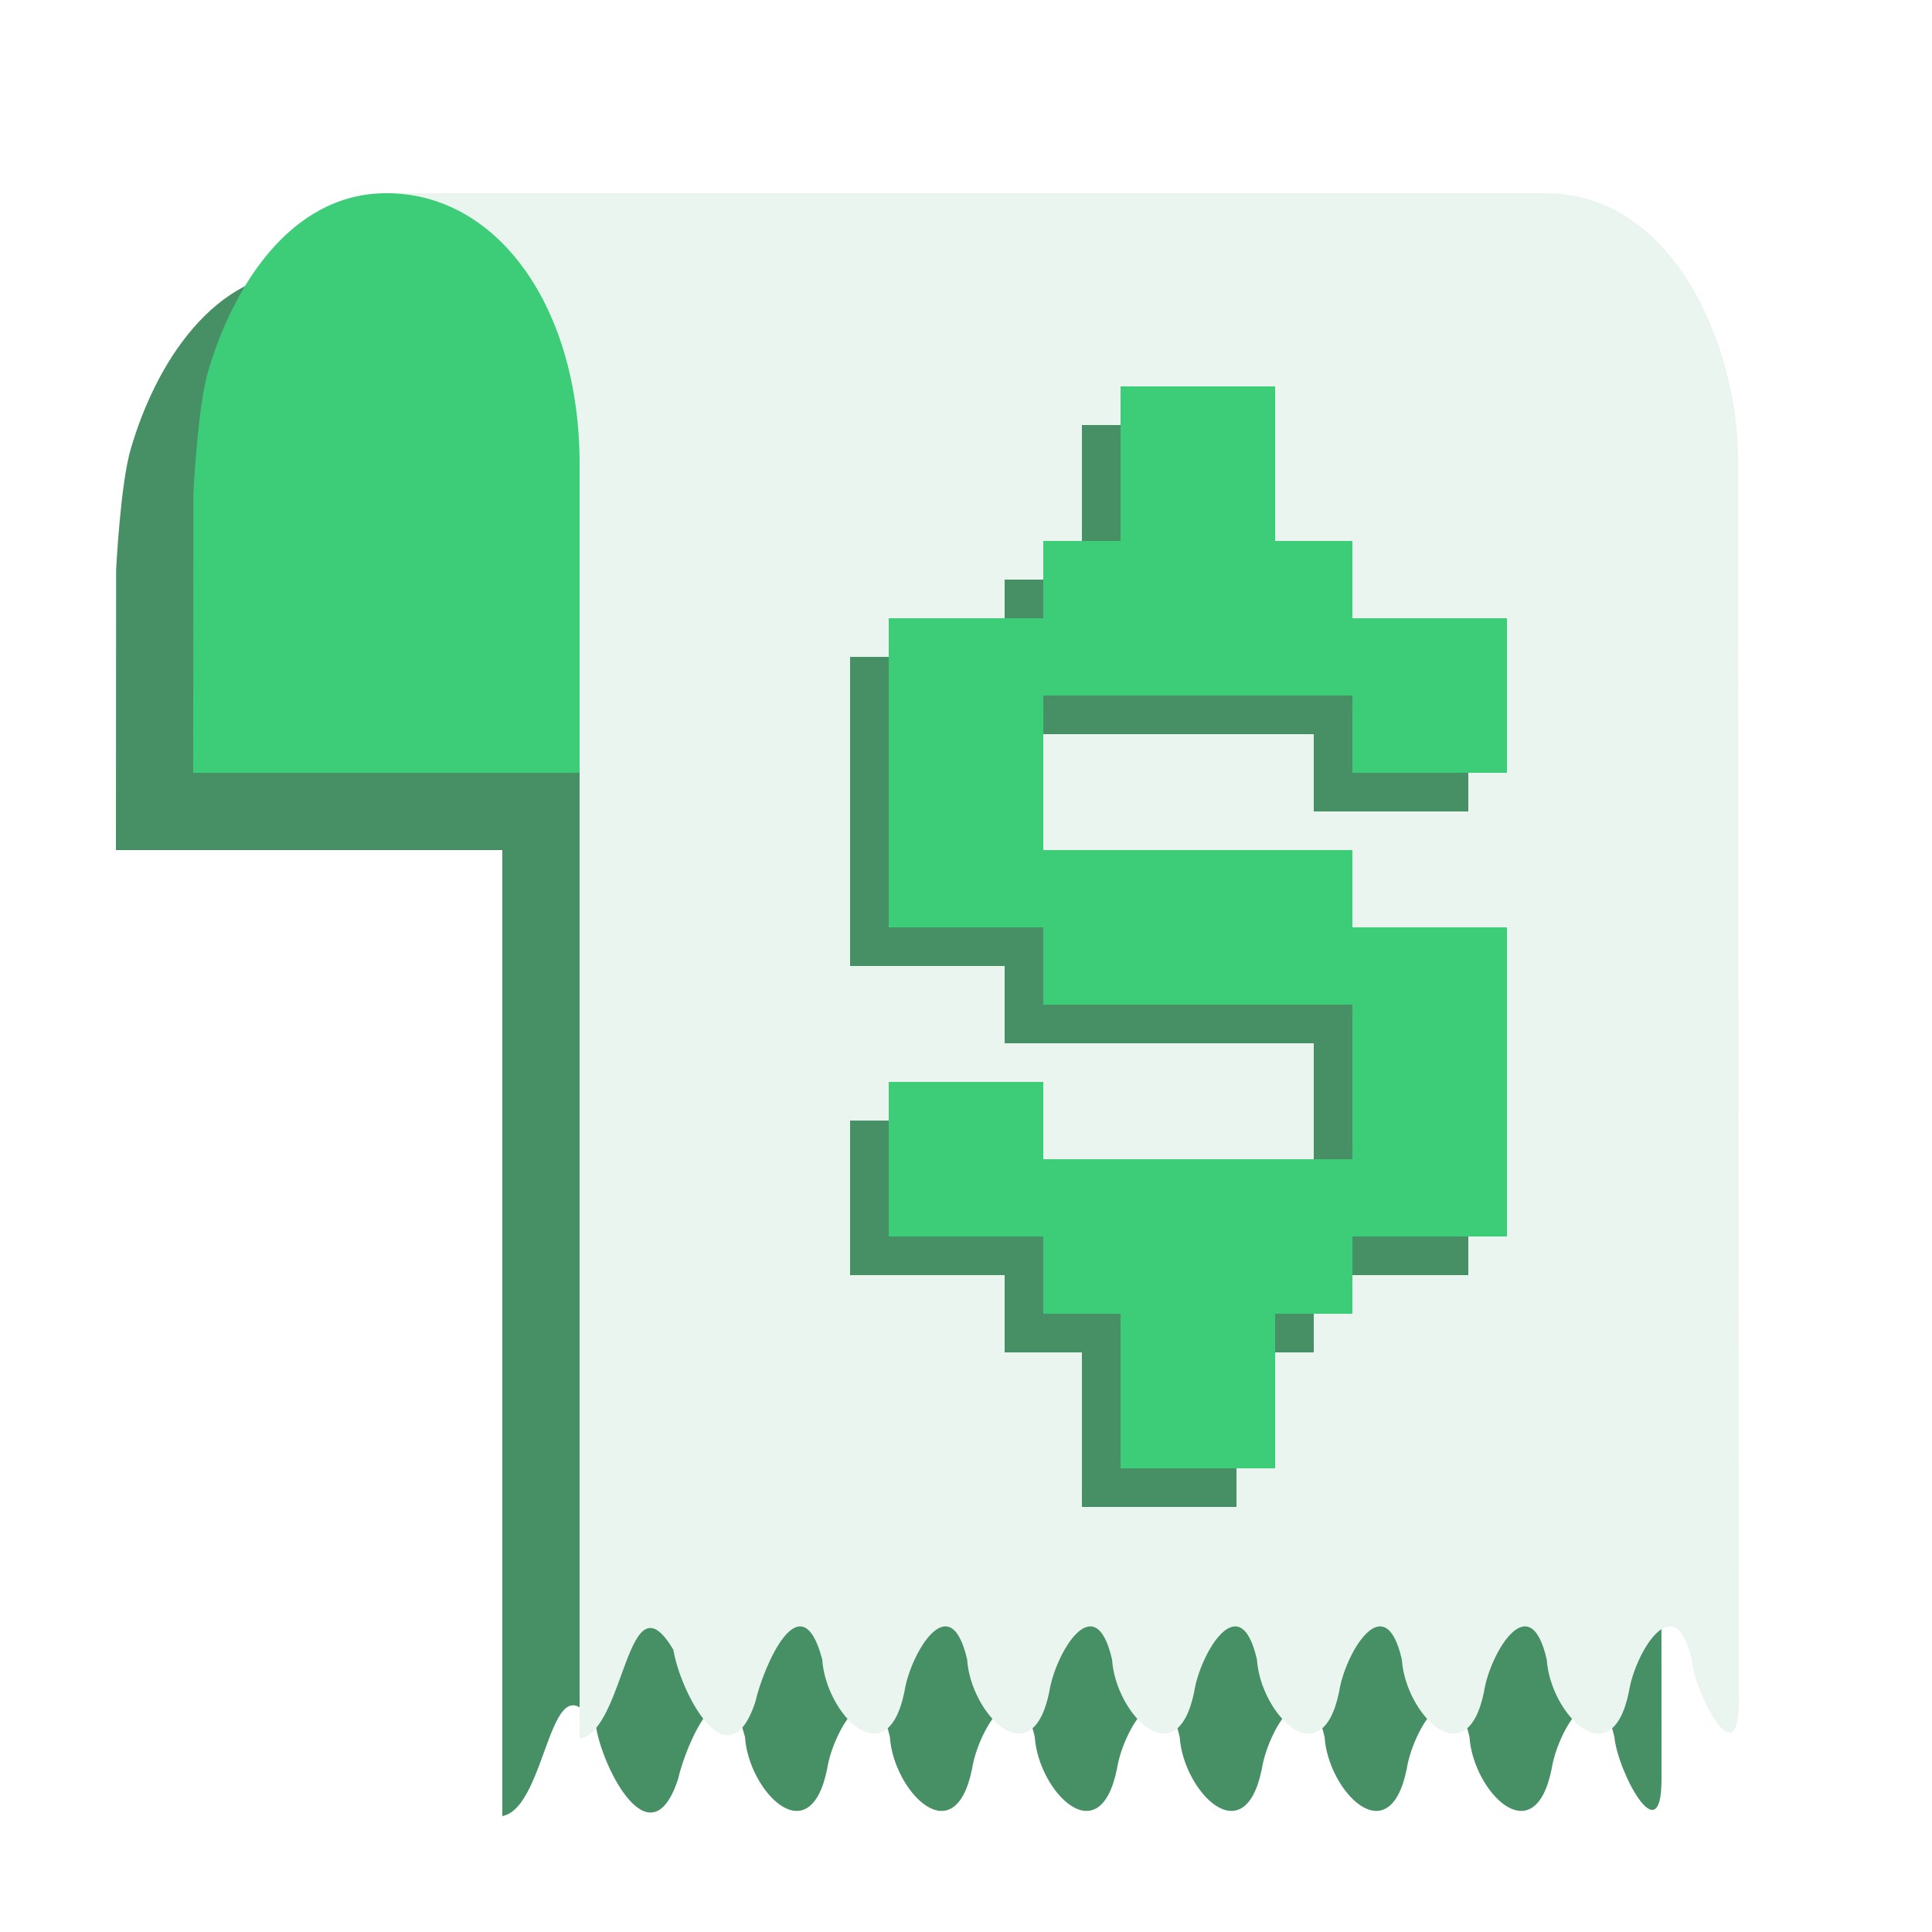
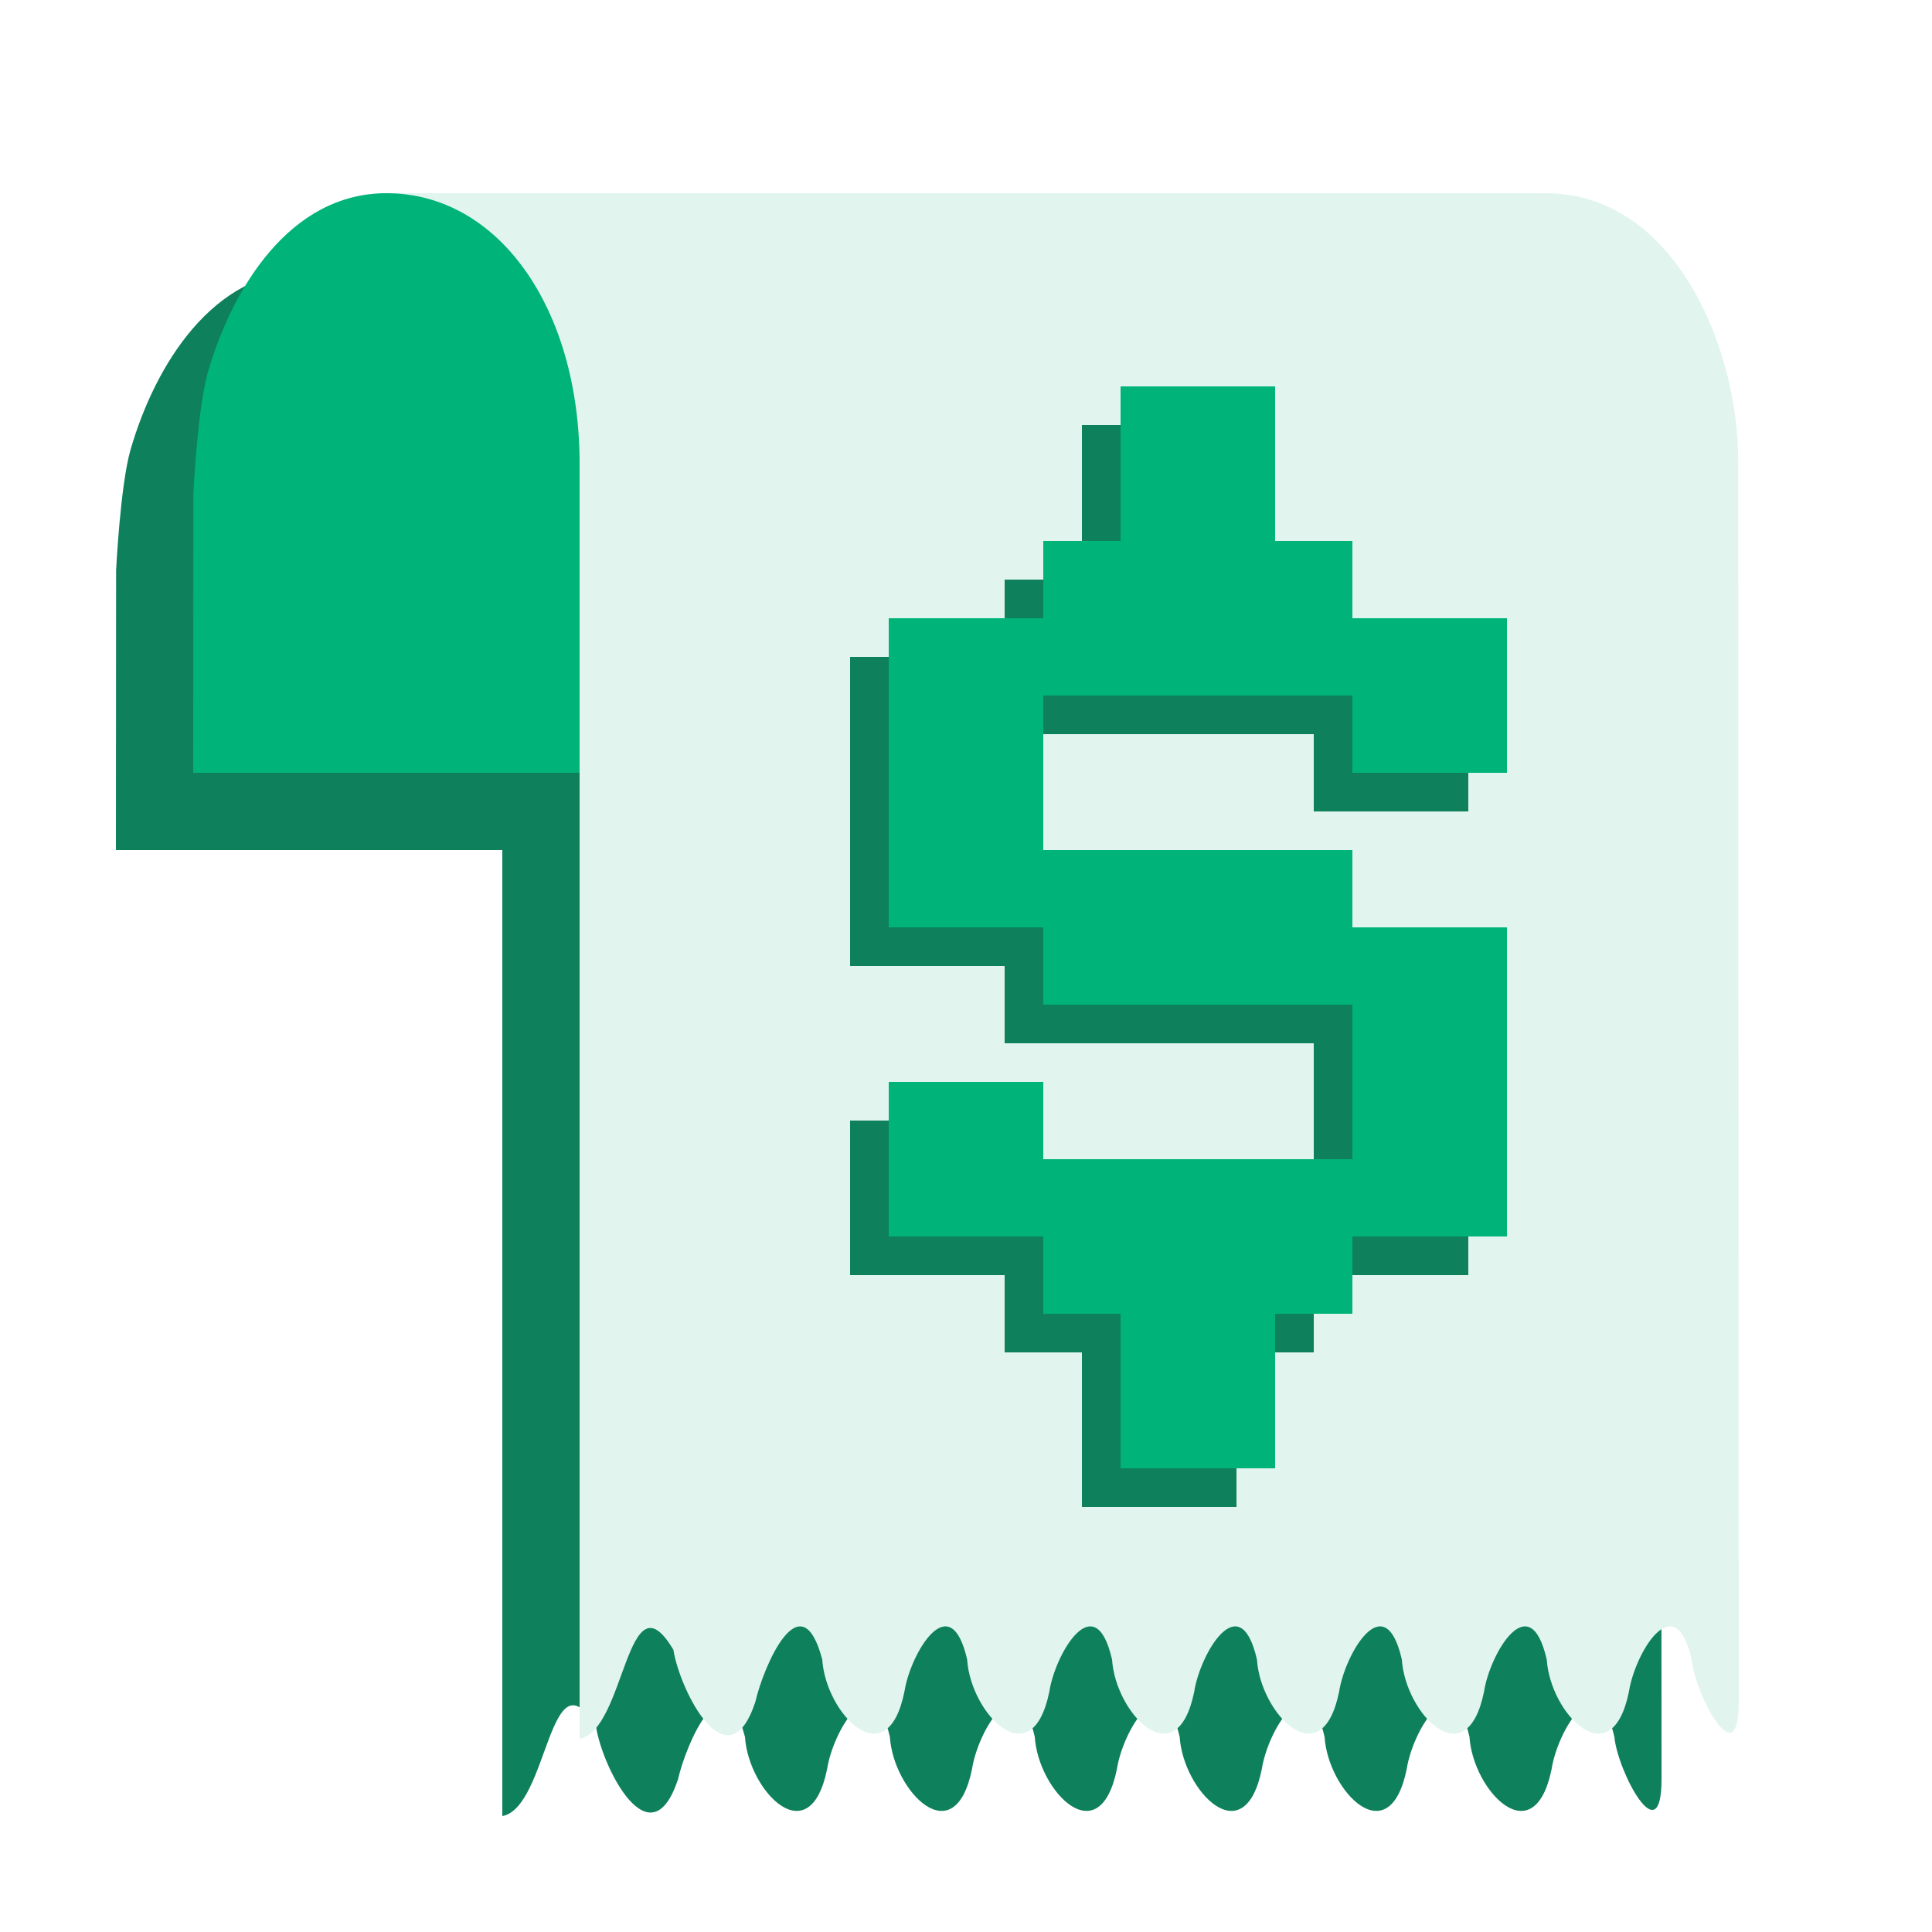
<svg xmlns="http://www.w3.org/2000/svg" width="800" height="800" viewBox="0 0 211.667 211.667" version="1.1" id="svg1">
  <defs id="defs1" />
  <g id="layer1">
-     <path id="path94" style="fill:#478f64;fill-opacity:1;stroke:none;stroke-width:4;stroke-linecap:round;stroke-linejoin:round;paint-order:markers fill stroke" d="m 33.867,29.633 c -10.6,0 -16.905,10.472 -19.556,19.6 -1.131,3.896 -1.59,13.232 -1.59,13.232 L 12.7,93.133 H 55.033 V 198.967 c 5.035,-0.919 5.154,-18.377 10.274,-9.754 0.725,4.541 5.951,14.819 8.973,5.736 0.883,-3.901 5.006,-13.511 7.338,-4.663 0.381,5.932 7.089,12.923 9.003,3.516 0.625,-4.108 5.008,-11.682 6.872,-3.516 0.381,5.932 7.089,12.923 9.003,3.516 0.625,-4.108 5.008,-11.682 6.872,-3.516 0.381,5.932 7.089,12.923 9.003,3.516 0.625,-4.108 5.008,-11.682 6.872,-3.516 0.381,5.932 7.089,12.923 9.003,3.516 0.625,-4.108 5.008,-11.682 6.872,-3.516 0.381,5.932 7.089,12.923 9.003,3.516 0.624,-4.108 5.008,-11.682 6.872,-3.516 0.381,5.932 7.089,12.923 9.003,3.516 0.625,-4.108 5.008,-11.682 6.872,-3.516 0.354,3.798 5.166,12.915 5.166,4.632 l -0.068,-136.025 c 0,-12.325 -6.945,-29.259 -21.099,-29.259 z" />
-     <path d="m 42.333,21.167 c -10.6,0 -16.905,10.471 -19.556,19.6 -1.131,3.896 -1.59,13.233 -1.59,13.233 l -0.021,30.668 148.167,3e-6 v -63.5 z" style="fill:#3dcc77;fill-opacity:1;stroke:none;stroke-width:4;stroke-linecap:round;stroke-linejoin:round;paint-order:markers fill stroke" id="path66" />
-     <path d="m 42.333,21.167 c 12.348,0 21.167,12.7 21.167,29.633 L 63.5,190.5 c 5.035,-0.919 5.153,-18.377 10.274,-9.754 0.725,4.541 5.951,14.819 8.973,5.736 0.883,-3.901 5.006,-13.511 7.338,-4.663 0.381,5.932 7.089,12.923 9.003,3.516 0.625,-4.108 5.008,-11.682 6.872,-3.516 0.381,5.932 7.089,12.923 9.003,3.516 0.625,-4.108 5.008,-11.682 6.872,-3.516 0.381,5.932 7.089,12.923 9.003,3.516 0.625,-4.108 5.008,-11.682 6.872,-3.516 0.381,5.932 7.09,12.923 9.003,3.516 0.625,-4.108 5.008,-11.682 6.872,-3.516 0.381,5.932 7.089,12.923 9.003,3.516 0.624,-4.108 5.008,-11.682 6.872,-3.516 0.381,5.932 7.089,12.923 9.003,3.516 0.625,-4.108 5.008,-11.682 6.872,-3.516 0.354,3.798 5.166,12.915 5.166,4.632 l -0.068,-136.025 c 0,-12.325 -6.945,-29.259 -21.099,-29.259 z" style="fill:#ebf5ef;fill-opacity:1;stroke:none;stroke-width:4;stroke-linecap:round;stroke-linejoin:round;paint-order:markers fill stroke" id="path79" />
-     <path id="rect80" style="fill:#478f64;fill-opacity:1;stroke:none;stroke-width:4;stroke-linecap:round;stroke-linejoin:round;paint-order:markers fill stroke" d="M 118.533 46.567 L 118.533 63.5 L 110.067 63.5 L 110.067 71.967 L 93.133 71.967 L 93.133 88.9 L 93.133 105.833 L 110.067 105.833 L 110.067 114.3 L 127 114.3 L 143.933 114.3 L 143.933 122.767 L 143.933 131.233 L 127 131.233 L 110.067 131.233 L 110.067 122.767 L 93.133 122.767 L 93.133 139.7 L 110.067 139.7 L 110.067 148.167 L 118.533 148.167 L 118.533 165.1 L 135.467 165.1 L 135.467 148.167 L 143.933 148.167 L 143.933 139.7 L 160.867 139.7 L 160.867 122.767 L 160.867 105.833 L 143.933 105.833 L 143.933 97.367 L 127 97.367 L 110.067 97.367 L 110.067 88.9 L 110.067 80.433 L 127 80.433 L 143.933 80.433 L 143.933 88.9 L 160.867 88.9 L 160.867 71.967 L 143.933 71.967 L 143.933 63.5 L 135.467 63.5 L 135.467 46.567 L 118.533 46.567 z " />
-     <path id="rect66" style="fill:#3dcc77;fill-opacity:1;stroke:none;stroke-width:4;stroke-linecap:round;stroke-linejoin:round;paint-order:markers fill stroke" d="M 122.767 42.333 L 122.767 59.267 L 114.3 59.267 L 114.3 67.733 L 97.367 67.733 L 97.367 84.667 L 97.367 101.6 L 114.3 101.6 L 114.3 110.067 L 131.233 110.067 L 148.167 110.067 L 148.167 118.533 L 148.167 127 L 131.233 127 L 114.3 127 L 114.3 118.533 L 97.367 118.533 L 97.367 135.467 L 114.3 135.467 L 114.3 143.933 L 122.767 143.933 L 122.767 160.867 L 139.7 160.867 L 139.7 143.933 L 148.167 143.933 L 148.167 135.467 L 165.1 135.467 L 165.1 118.533 L 165.1 101.6 L 148.167 101.6 L 148.167 93.133 L 131.233 93.133 L 114.3 93.133 L 114.3 84.667 L 114.3 76.2 L 131.233 76.2 L 148.167 76.2 L 148.167 84.667 L 165.1 84.667 L 165.1 67.733 L 148.167 67.733 L 148.167 59.267 L 139.7 59.267 L 139.7 42.333 L 122.767 42.333 z " />
+     <path id="path94" style="fill:#0e805b;fill-opacity:1;stroke:none;stroke-width:4;stroke-linecap:round;stroke-linejoin:round;paint-order:markers fill stroke" d="m 33.867,29.633 c -10.6,0 -16.905,10.472 -19.556,19.6 -1.131,3.896 -1.59,13.232 -1.59,13.232 L 12.7,93.133 H 55.033 V 198.967 c 5.035,-0.919 5.154,-18.377 10.274,-9.754 0.725,4.541 5.951,14.819 8.973,5.736 0.883,-3.901 5.006,-13.511 7.338,-4.663 0.381,5.932 7.089,12.923 9.003,3.516 0.625,-4.108 5.008,-11.682 6.872,-3.516 0.381,5.932 7.089,12.923 9.003,3.516 0.625,-4.108 5.008,-11.682 6.872,-3.516 0.381,5.932 7.089,12.923 9.003,3.516 0.625,-4.108 5.008,-11.682 6.872,-3.516 0.381,5.932 7.089,12.923 9.003,3.516 0.625,-4.108 5.008,-11.682 6.872,-3.516 0.381,5.932 7.089,12.923 9.003,3.516 0.624,-4.108 5.008,-11.682 6.872,-3.516 0.381,5.932 7.089,12.923 9.003,3.516 0.625,-4.108 5.008,-11.682 6.872,-3.516 0.354,3.798 5.166,12.915 5.166,4.632 l -0.068,-136.025 c 0,-12.325 -6.945,-29.259 -21.099,-29.259 z" />
+     <path d="m 42.333,21.167 c -10.6,0 -16.905,10.471 -19.556,19.6 -1.131,3.896 -1.59,13.233 -1.59,13.233 l -0.021,30.668 148.167,3e-6 v -63.5 z" style="fill:#00b379;fill-opacity:1;stroke:none;stroke-width:4;stroke-linecap:round;stroke-linejoin:round;paint-order:markers fill stroke" id="path66" />
+     <path d="m 42.333,21.167 c 12.348,0 21.167,12.7 21.167,29.633 L 63.5,190.5 c 5.035,-0.919 5.153,-18.377 10.274,-9.754 0.725,4.541 5.951,14.819 8.973,5.736 0.883,-3.901 5.006,-13.511 7.338,-4.663 0.381,5.932 7.089,12.923 9.003,3.516 0.625,-4.108 5.008,-11.682 6.872,-3.516 0.381,5.932 7.089,12.923 9.003,3.516 0.625,-4.108 5.008,-11.682 6.872,-3.516 0.381,5.932 7.089,12.923 9.003,3.516 0.625,-4.108 5.008,-11.682 6.872,-3.516 0.381,5.932 7.09,12.923 9.003,3.516 0.625,-4.108 5.008,-11.682 6.872,-3.516 0.381,5.932 7.089,12.923 9.003,3.516 0.624,-4.108 5.008,-11.682 6.872,-3.516 0.381,5.932 7.089,12.923 9.003,3.516 0.625,-4.108 5.008,-11.682 6.872,-3.516 0.354,3.798 5.166,12.915 5.166,4.632 l -0.068,-136.025 c 0,-12.325 -6.945,-29.259 -21.099,-29.259 z" style="fill:#e1f5ee;fill-opacity:1;stroke:none;stroke-width:4;stroke-linecap:round;stroke-linejoin:round;paint-order:markers fill stroke" id="path79" />
+     <path id="rect80" style="fill:#0e805b;fill-opacity:1;stroke:none;stroke-width:4;stroke-linecap:round;stroke-linejoin:round;paint-order:markers fill stroke" d="M 118.533 46.567 L 118.533 63.5 L 110.067 63.5 L 110.067 71.967 L 93.133 71.967 L 93.133 88.9 L 93.133 105.833 L 110.067 105.833 L 110.067 114.3 L 127 114.3 L 143.933 114.3 L 143.933 122.767 L 143.933 131.233 L 127 131.233 L 110.067 131.233 L 110.067 122.767 L 93.133 122.767 L 93.133 139.7 L 110.067 139.7 L 110.067 148.167 L 118.533 148.167 L 118.533 165.1 L 135.467 165.1 L 135.467 148.167 L 143.933 148.167 L 143.933 139.7 L 160.867 139.7 L 160.867 122.767 L 160.867 105.833 L 143.933 105.833 L 143.933 97.367 L 127 97.367 L 110.067 97.367 L 110.067 88.9 L 110.067 80.433 L 127 80.433 L 143.933 80.433 L 143.933 88.9 L 160.867 88.9 L 160.867 71.967 L 143.933 71.967 L 143.933 63.5 L 135.467 63.5 L 135.467 46.567 L 118.533 46.567 z " />
+     <path id="rect66" style="fill:#00b379;fill-opacity:1;stroke:none;stroke-width:4;stroke-linecap:round;stroke-linejoin:round;paint-order:markers fill stroke" d="M 122.767 42.333 L 122.767 59.267 L 114.3 59.267 L 114.3 67.733 L 97.367 67.733 L 97.367 84.667 L 97.367 101.6 L 114.3 101.6 L 114.3 110.067 L 131.233 110.067 L 148.167 110.067 L 148.167 118.533 L 148.167 127 L 131.233 127 L 114.3 127 L 114.3 118.533 L 97.367 118.533 L 97.367 135.467 L 114.3 135.467 L 114.3 143.933 L 122.767 143.933 L 122.767 160.867 L 139.7 160.867 L 139.7 143.933 L 148.167 143.933 L 148.167 135.467 L 165.1 135.467 L 165.1 118.533 L 165.1 101.6 L 148.167 101.6 L 148.167 93.133 L 131.233 93.133 L 114.3 93.133 L 114.3 84.667 L 114.3 76.2 L 131.233 76.2 L 148.167 76.2 L 148.167 84.667 L 165.1 84.667 L 165.1 67.733 L 148.167 67.733 L 148.167 59.267 L 139.7 59.267 L 139.7 42.333 L 122.767 42.333 z " />
  </g>
</svg>
